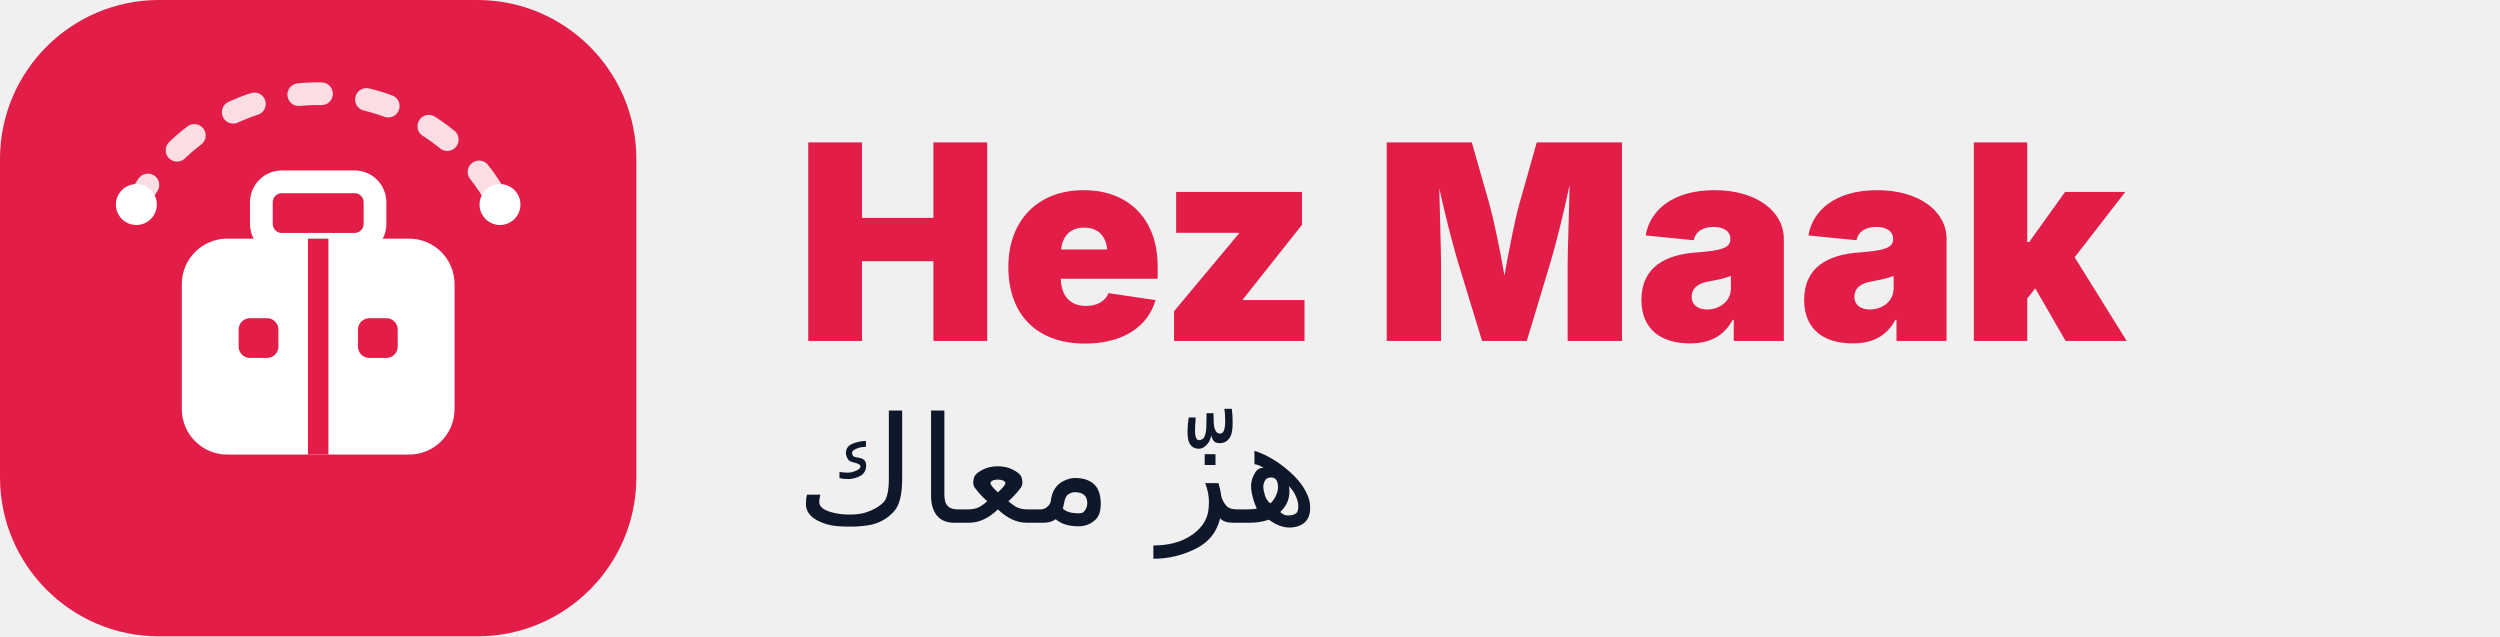
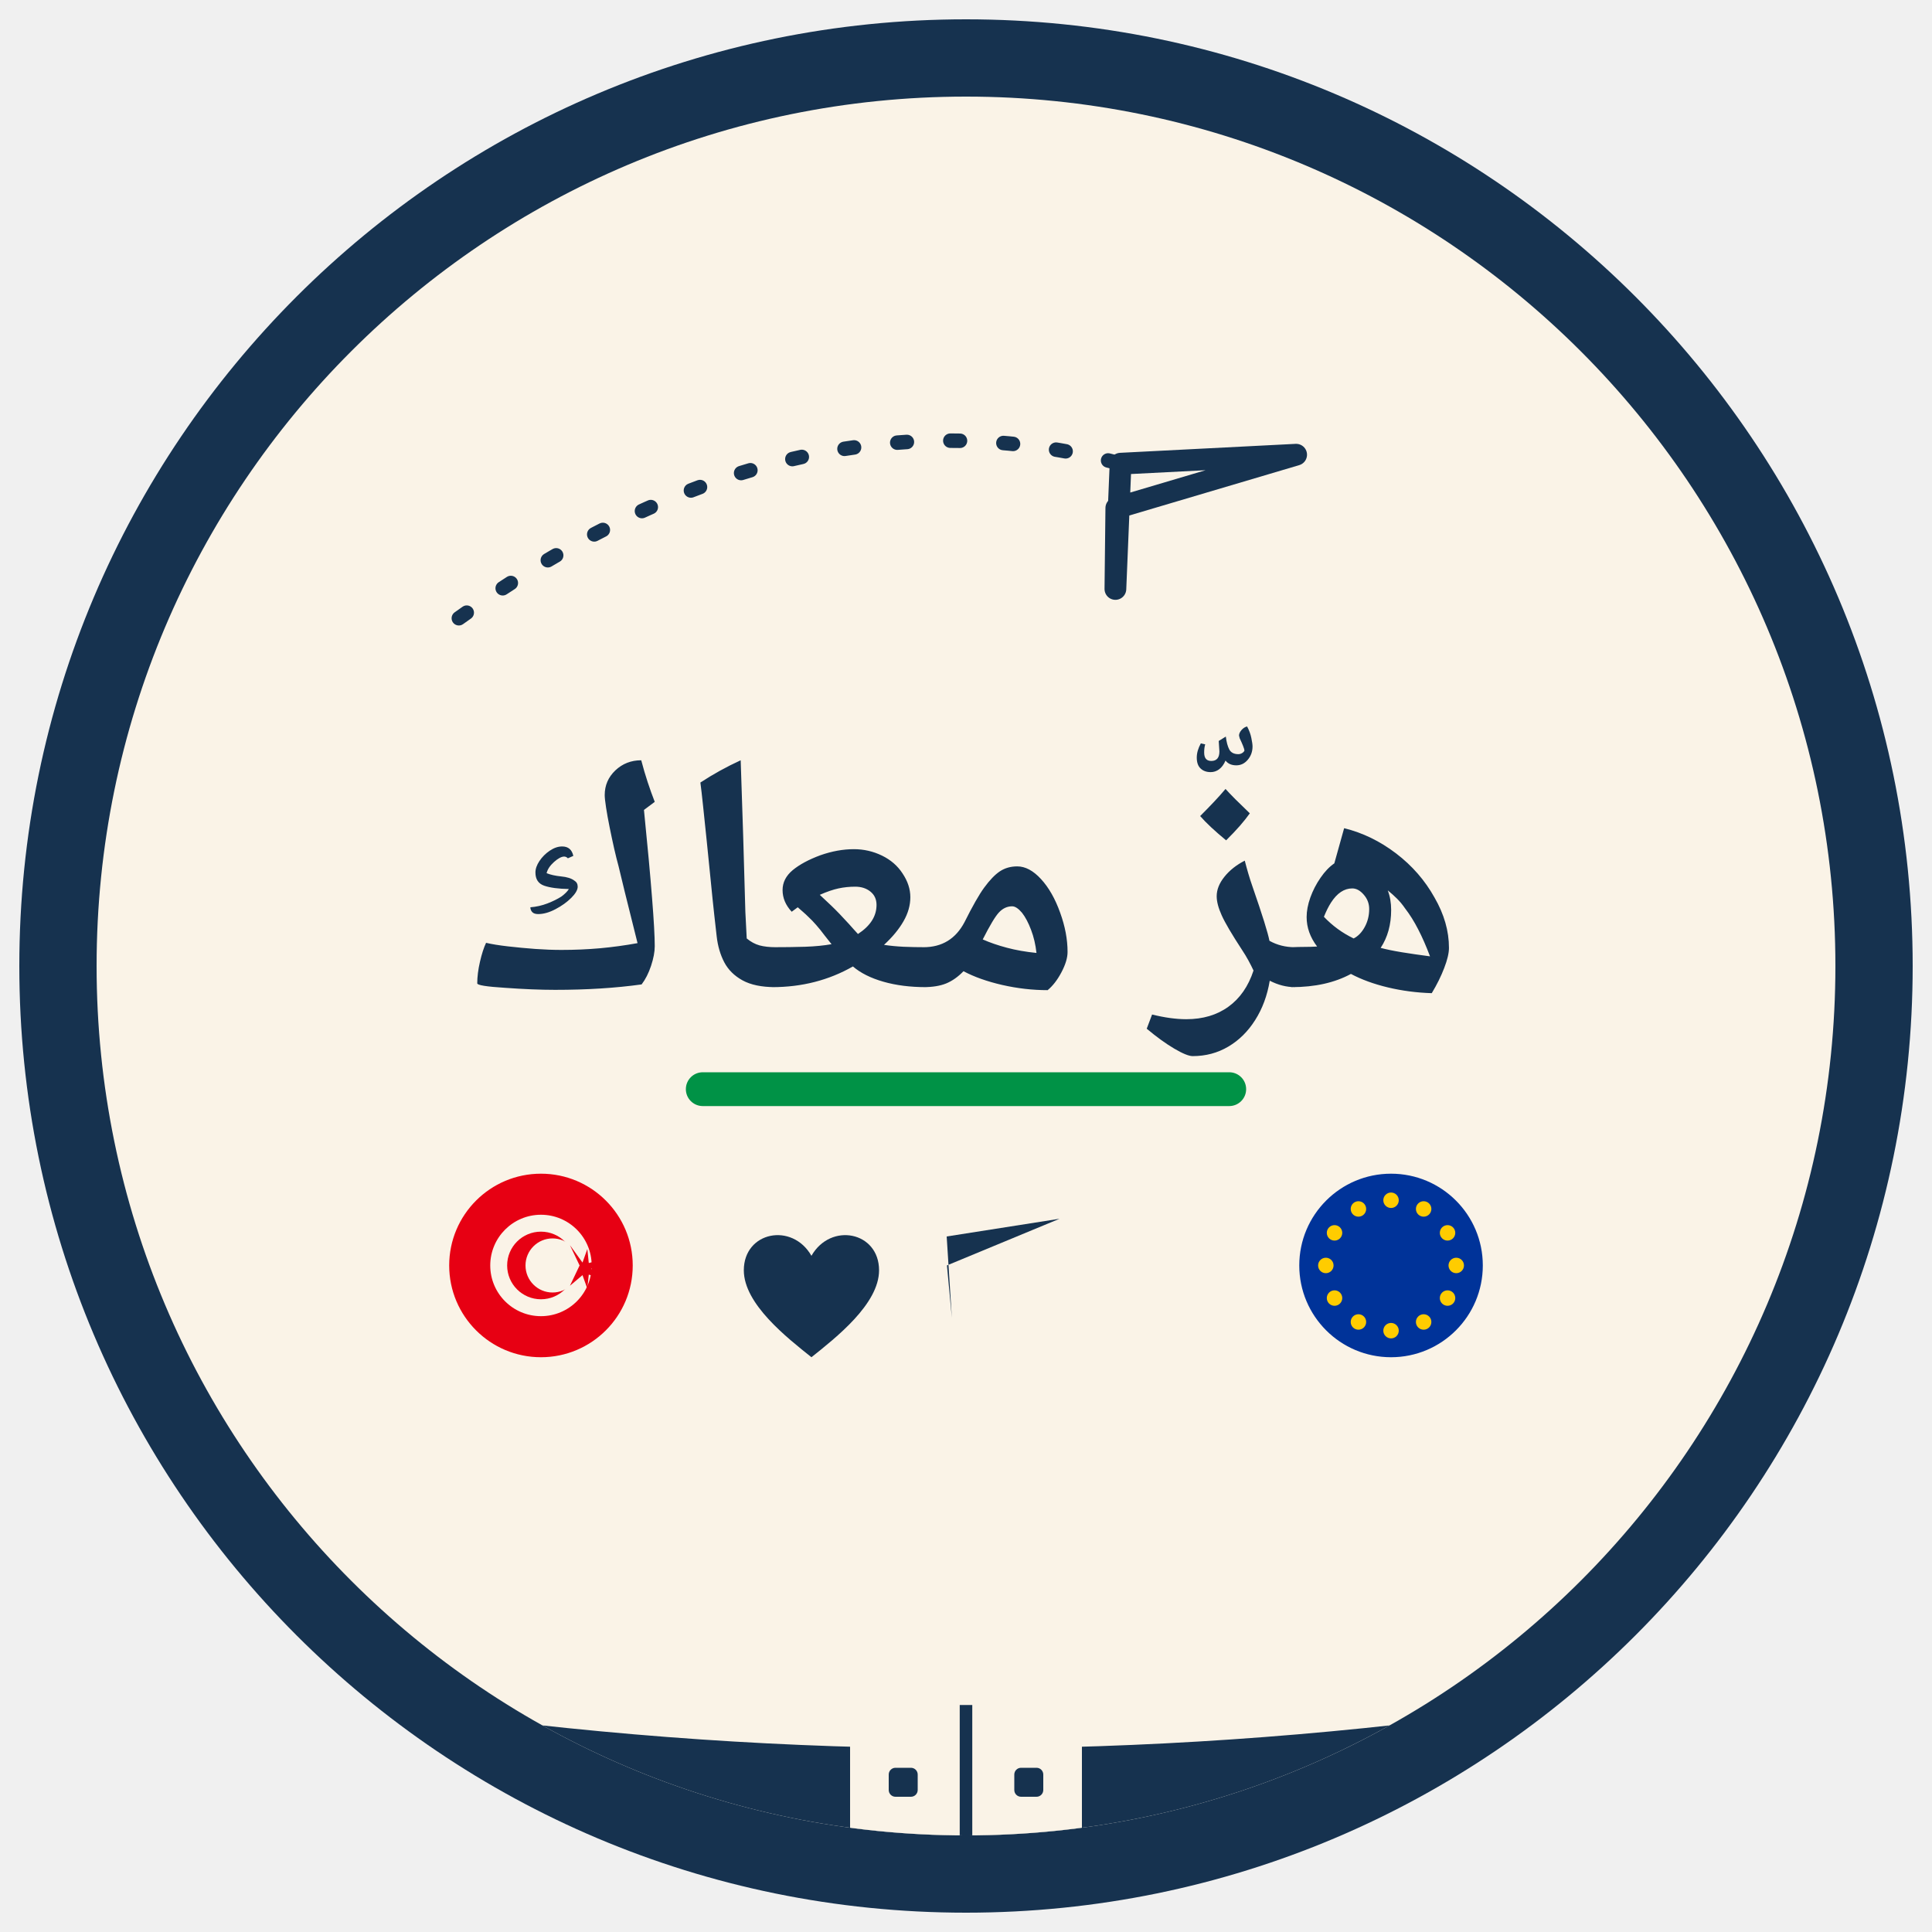
- <svg xmlns="http://www.w3.org/2000/svg" width="220" height="56" viewBox="0 0 220 56" role="img">
-   <g>
-     <rect x="0" y="0" width="56" height="56" rx="14" fill="#e11d48" />
-     <path d="M 12 18 A 18 18 0 0 1 44 18" fill="none" stroke="#ffffff" stroke-width="2" stroke-linecap="round" stroke-dasharray="2 4" opacity="0.85" />
-     <circle cx="12" cy="18" r="1.8" fill="#ffffff" />
-     <circle cx="44" cy="18" r="1.8" fill="#ffffff" />
-     <rect x="23" y="16" width="10" height="5.5" rx="1.8" fill="none" stroke="#ffffff" stroke-width="2" />
-     <rect x="16" y="21" width="24" height="19" rx="4" fill="#ffffff" />
-     <line x1="28" y1="21" x2="28" y2="40" stroke="#e11d48" stroke-width="1.8" />
-     <rect x="21" y="28" width="3.5" height="3.5" rx="1" fill="#e11d48" />
-     <rect x="31.5" y="28" width="3.5" height="3.5" rx="1" fill="#e11d48" />
+ <svg xmlns="http://www.w3.org/2000/svg" width="400" height="400" viewBox="0 0 400 400" role="img">
+   <defs>
+     <clipPath id="innerCircleClip">
+       <circle cx="200" cy="200" r="180" />
+     </clipPath>
+   </defs>
+   <circle cx="200" cy="200" r="196" fill="#16324f" />
+   <circle cx="200" cy="200" r="180" fill="#faf3e7" />
+   <g clip-path="url(#innerCircleClip)">
+     <path d="M 95 128 Q 165 78 232 96" fill="none" stroke="#16324f" stroke-width="3" stroke-dasharray="2 9" stroke-linecap="round" />
+     <g transform="translate(232,96) rotate(18)">
+       <path d="M0,0 L34,-13 L2,9 L7,25 Z" fill="none" stroke="#16324f" stroke-width="4.5" stroke-linejoin="round" stroke-linecap="round" />
+     </g>
+     <text x="200" y="205" text-anchor="middle" font-family="'Noto Naskh Arabic','Amiri','Traditional Arabic',serif" font-size="70" font-weight="700" fill="#16324f">هزّ معاك</text>
+     <rect x="142" y="222" width="116" height="7" rx="3.5" fill="#009246" />
+     <g transform="translate(112,262)">
+       <circle r="19" fill="#e70013" />
+       <circle r="10.5" fill="#faf3e7" />
+       <circle r="7" fill="#e70013" />
+       <circle cx="2.4" cy="0" r="5.6" fill="#faf3e7" />
+       <path d="M 6,-4.2 L 8,0 L 6,4.2 L 8.6,2 L 9.6,4.8 L 9.9,1.9 L 12.6,2.6 L 10.4,0.7 L 12.6,-1.2 L 9.9,-0.5 L 9.6,-3.4 L 8.6,-0.6 Z" fill="#e70013" />
+     </g>
+     <path d="M 168,260 C 164,253 154,255 154,263 C 154,270 163,277 168,281 C 173,277 182,270 182,263 C 182,255 172,253 168,260 Z" fill="#16324f" />
+     <g transform="translate(196,256) rotate(12) scale(0.65)">
+       <path d="M0,0 L34,-13 L2,9 L7,25 Z" fill="#16324f" />
+     </g>
+     <g transform="translate(288,262)">
+       <circle r="19" fill="#003399" />
+       <g fill="#ffcc00">
+         <circle cx="0" cy="-13.5" r="1.6" />
+         <circle cx="6.75" cy="-11.7" r="1.6" />
+         <circle cx="11.7" cy="-6.75" r="1.6" />
+         <circle cx="13.5" cy="0" r="1.6" />
+         <circle cx="11.7" cy="6.75" r="1.6" />
+         <circle cx="6.75" cy="11.7" r="1.6" />
+         <circle cx="0" cy="13.5" r="1.6" />
+         <circle cx="-6.75" cy="11.7" r="1.6" />
+         <circle cx="-11.7" cy="6.75" r="1.6" />
+         <circle cx="-13.5" cy="0" r="1.6" />
+         <circle cx="-11.7" cy="-6.75" r="1.6" />
+         <circle cx="-6.75" cy="-11.7" r="1.6" />
+       </g>
+     </g>
+     <path d="M -20,332 Q 200,392 420,332 L 420,420 L -20,420 Z" fill="#16324f" />
+     <g transform="translate(200,368)">
+       <rect x="-9" y="-24" width="18" height="9" rx="2.5" fill="none" stroke="#faf3e7" stroke-width="3.4" />
+       <rect x="-24" y="-15" width="48" height="34" rx="6" fill="#faf3e7" />
+       <line x1="0" y1="-15" x2="0" y2="19" stroke="#16324f" stroke-width="2.6" />
+       <rect x="-16" y="-2" width="6" height="6" rx="1.4" fill="#16324f" />
+       <rect x="10" y="-2" width="6" height="6" rx="1.4" fill="#16324f" />
+     </g>
  </g>
-   <text x="70" y="30" font-family="Inter, system-ui, sans-serif" font-size="24" font-weight="900" fill="#e11d48">Hez Maak</text>
-   <text x="70" y="46" font-family="Inter, system-ui, sans-serif" font-size="13" fill="#0f172a">هزّ معاك</text>
</svg>
